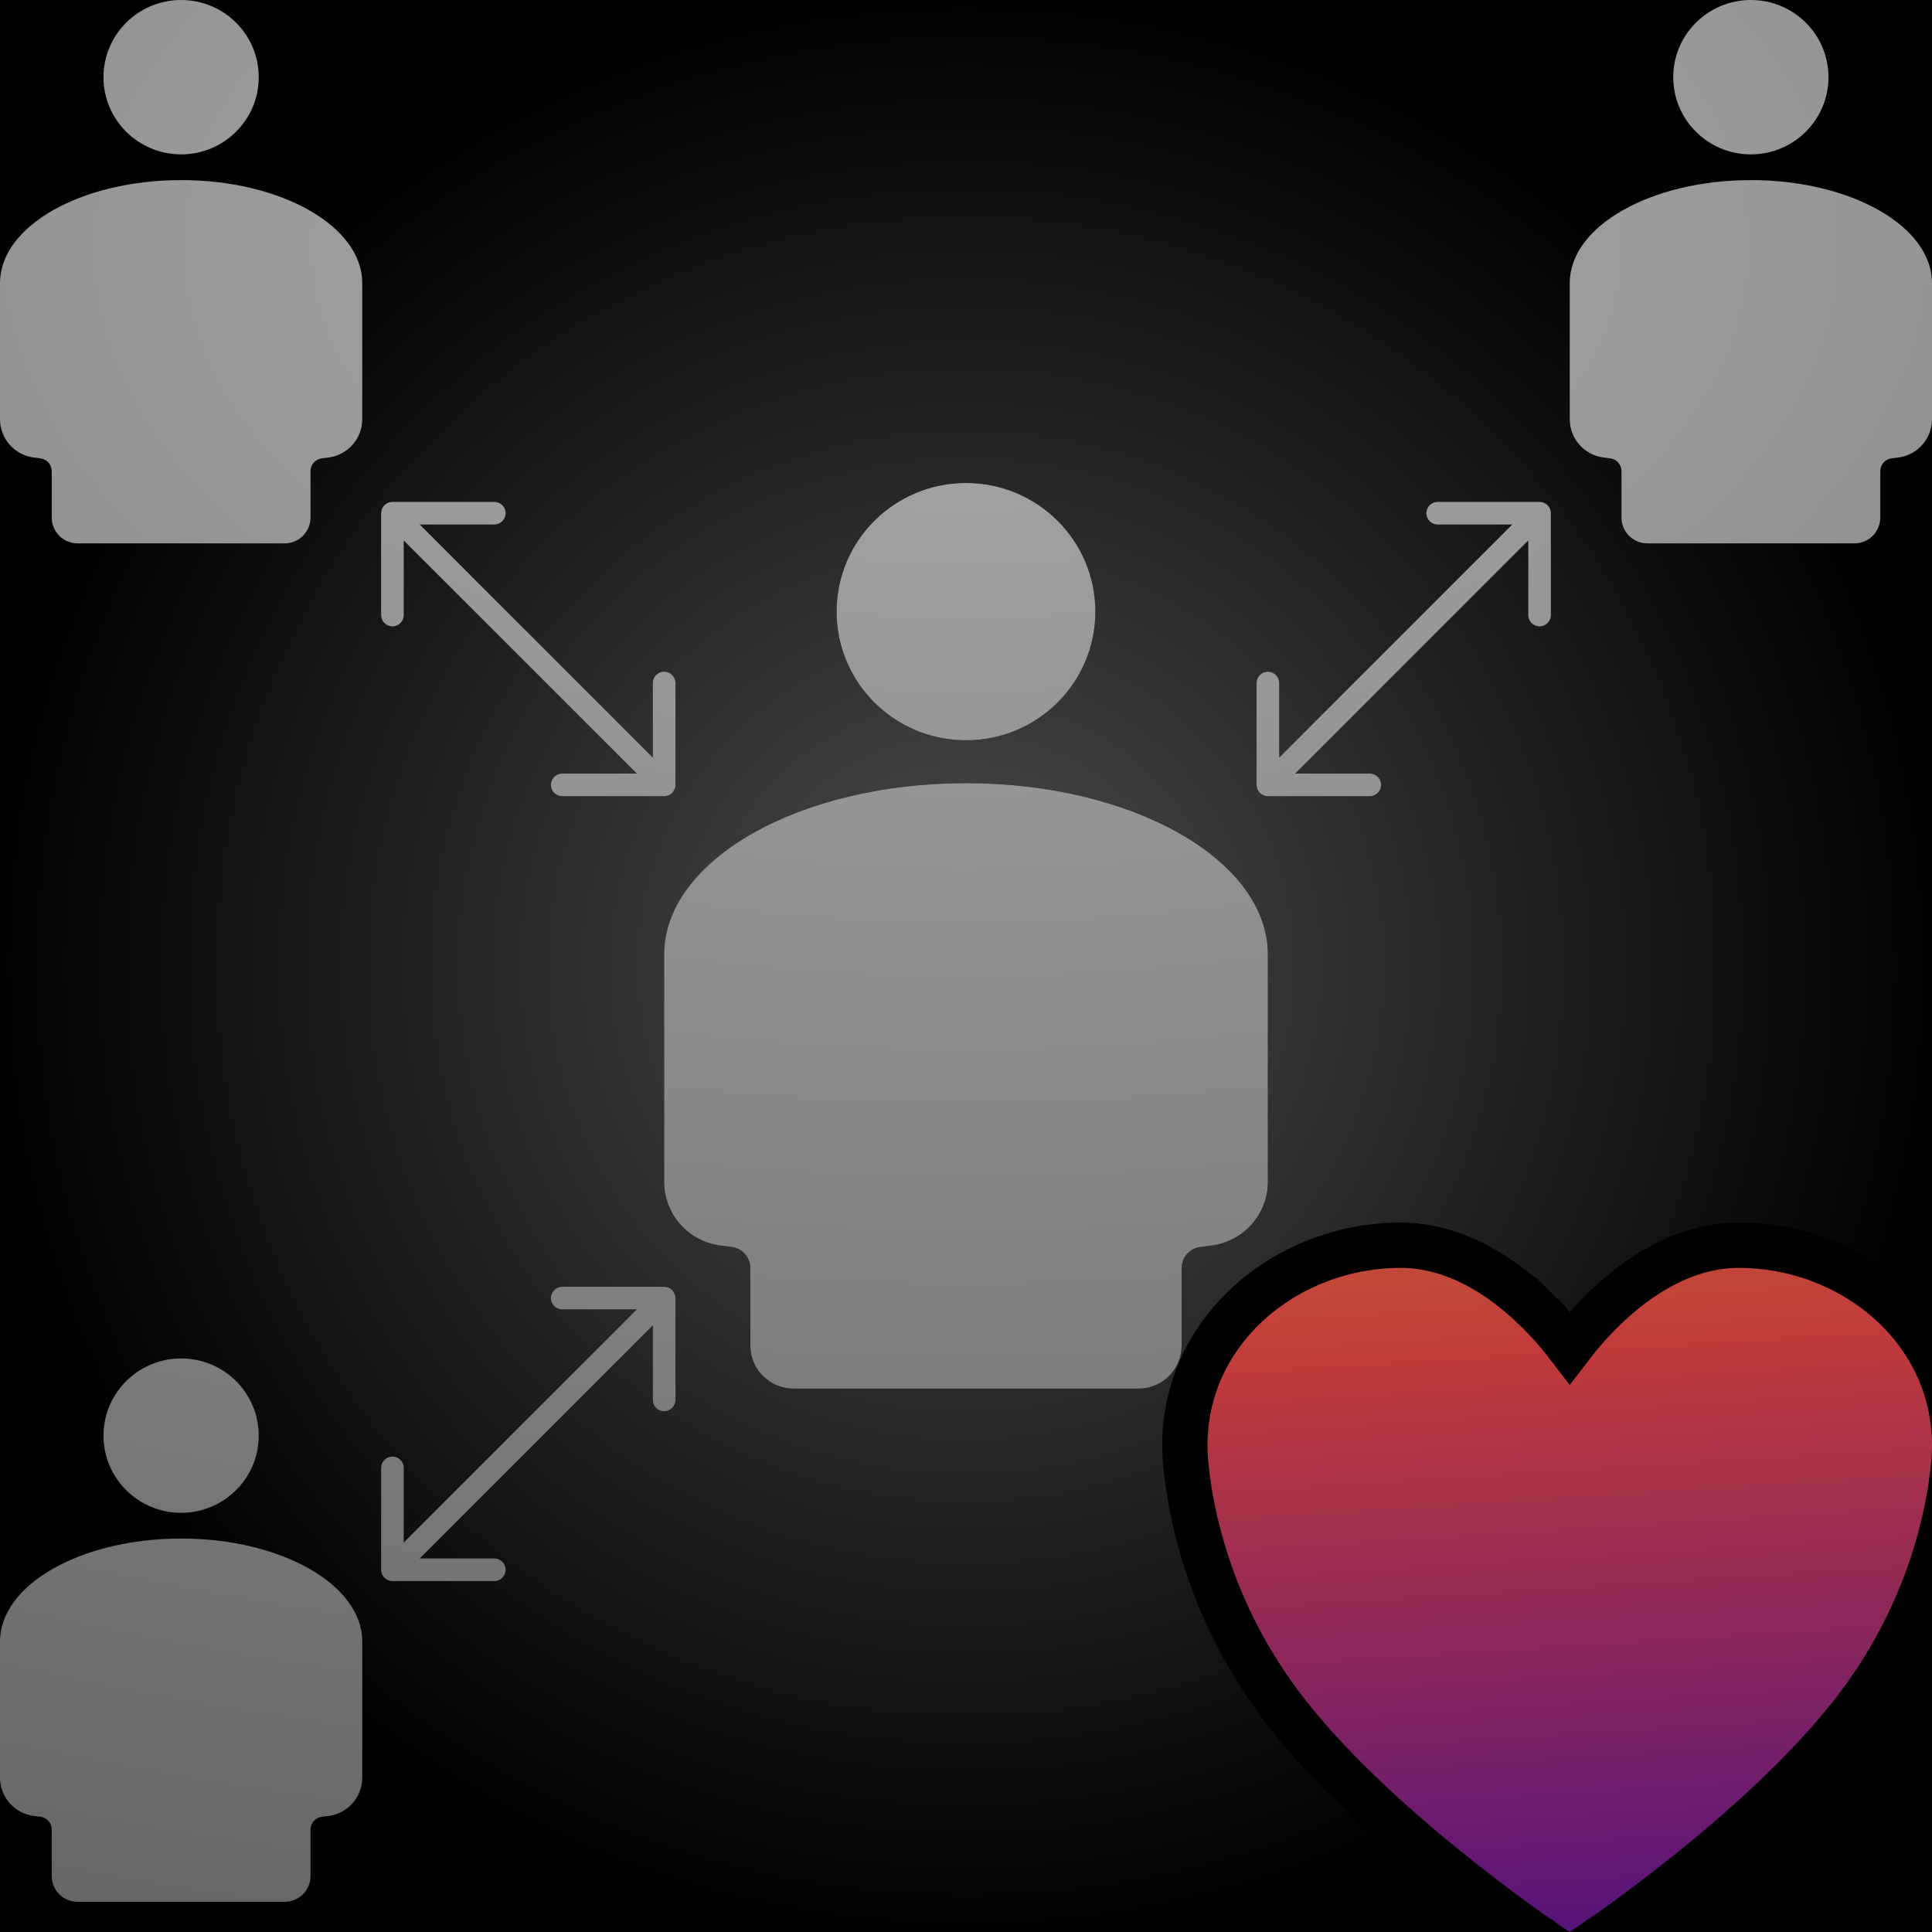
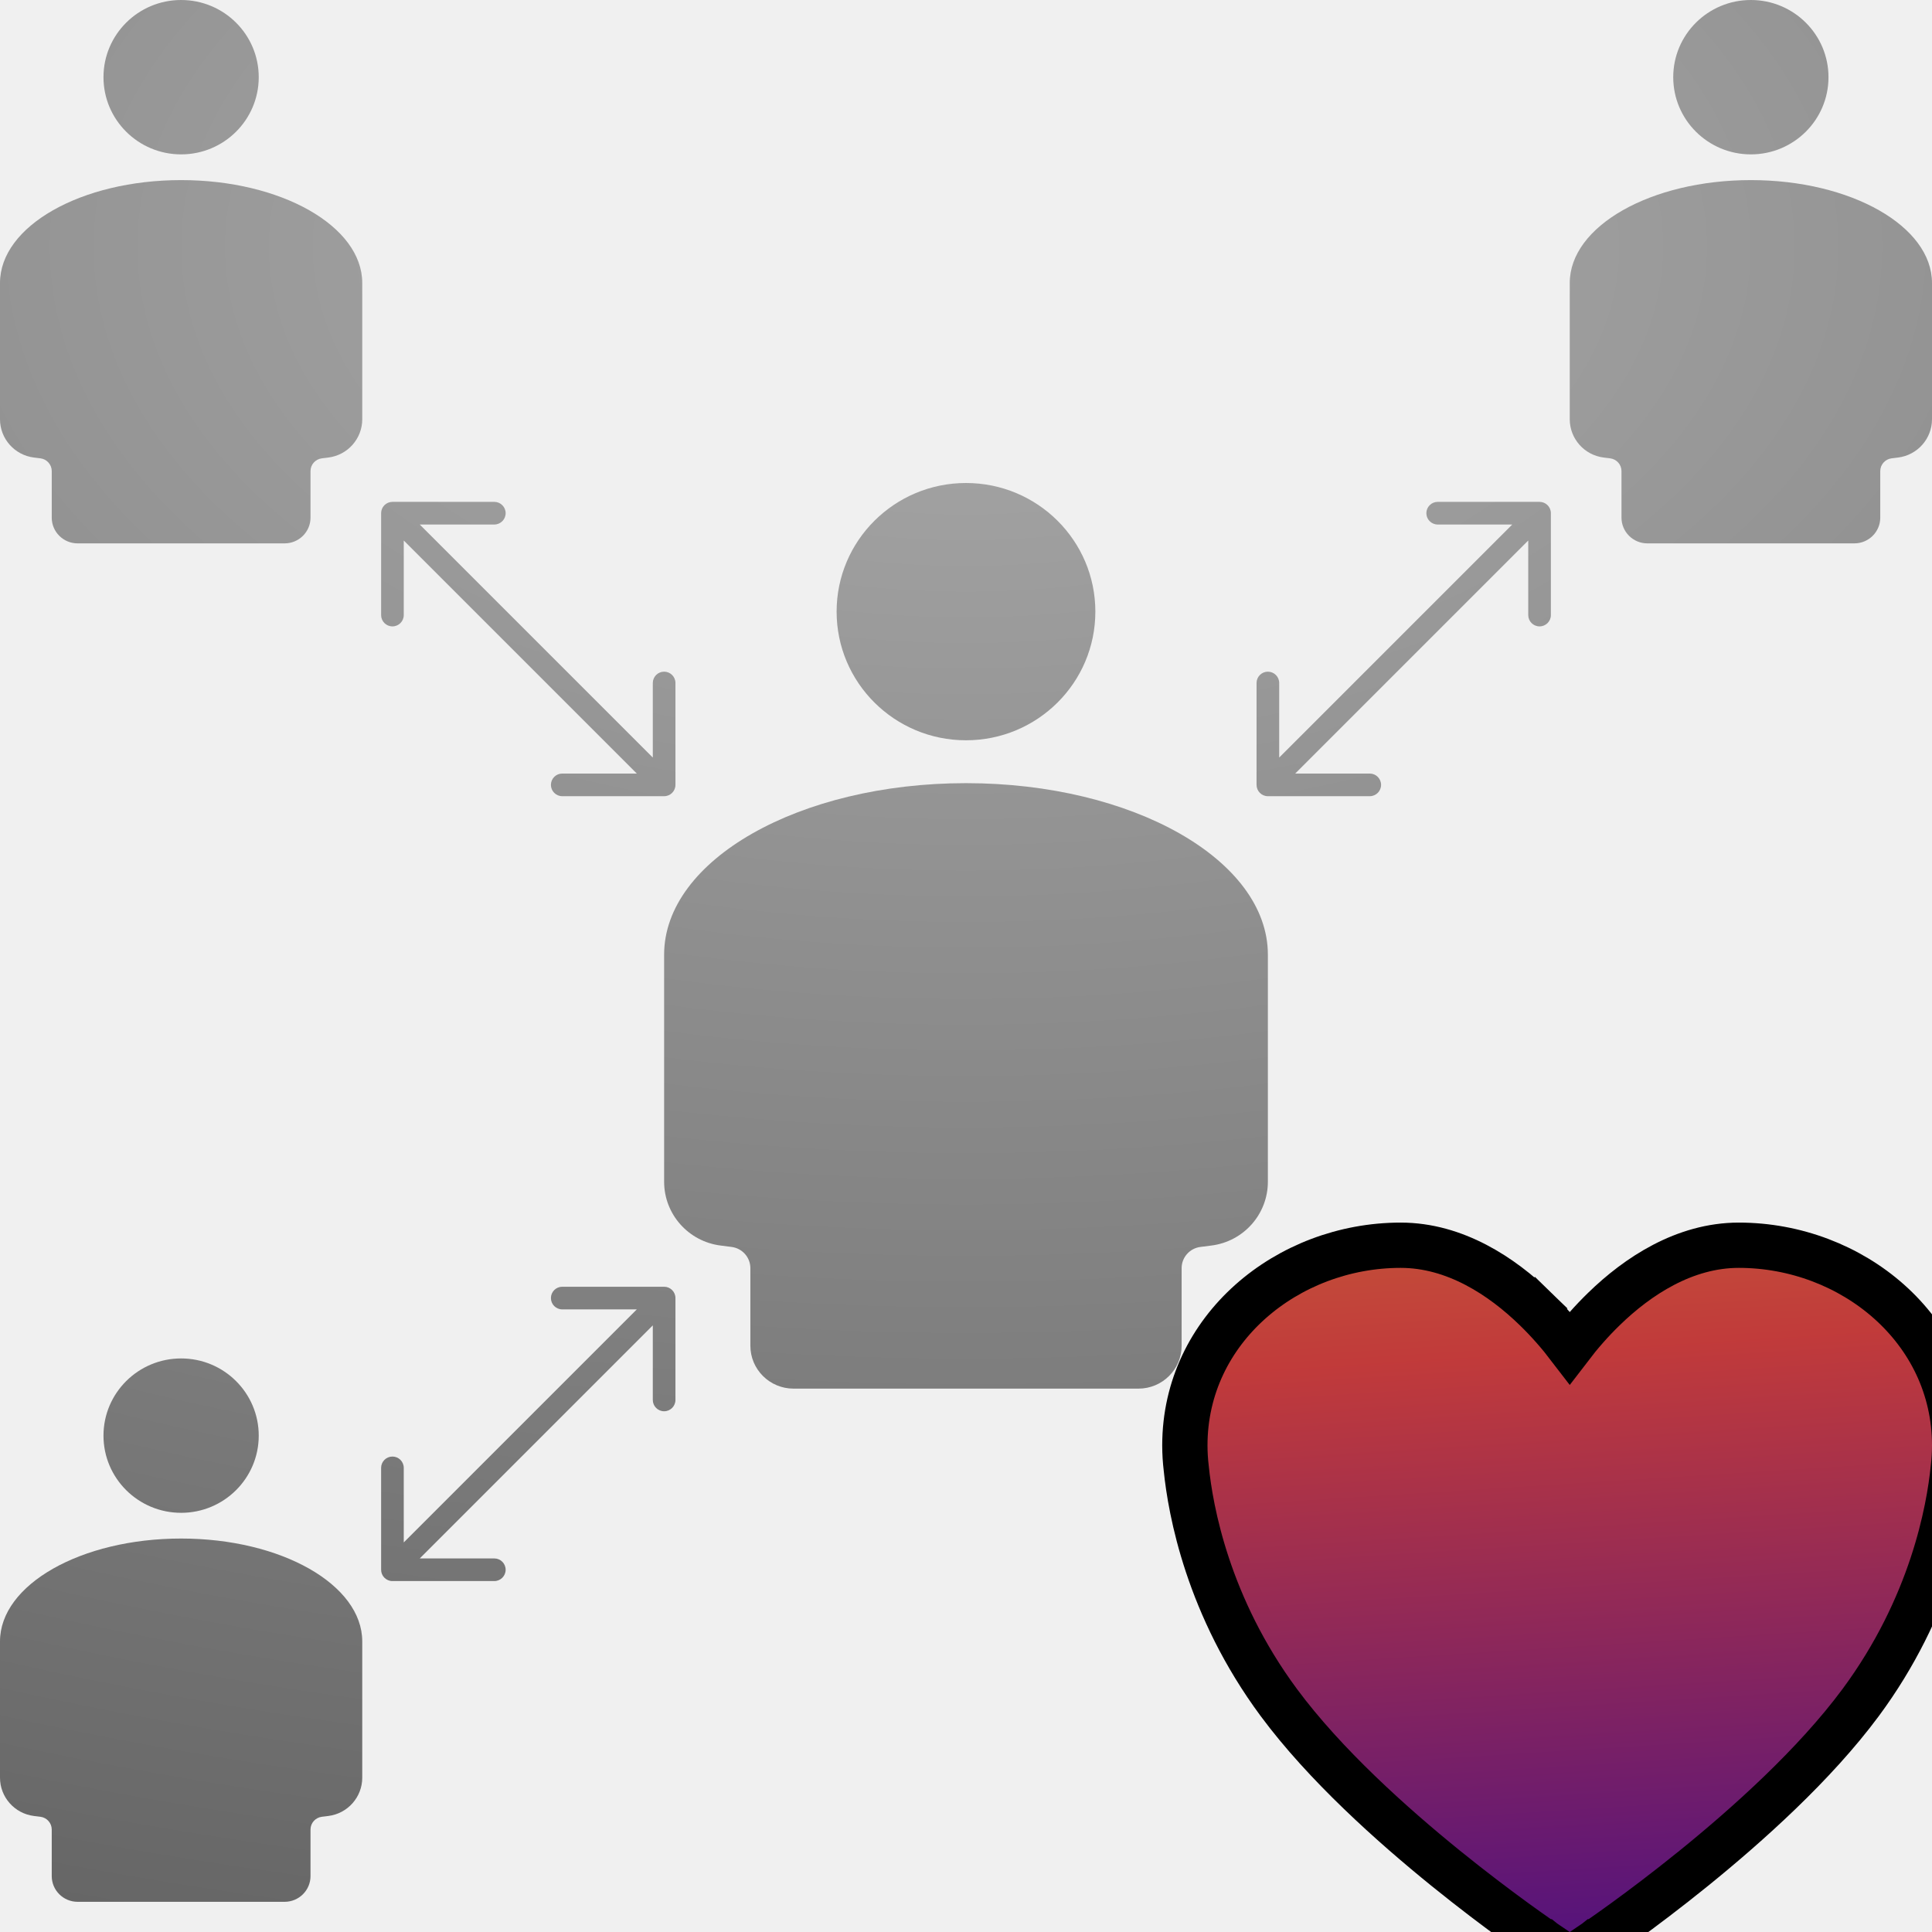
<svg xmlns="http://www.w3.org/2000/svg" width="64" height="64" viewBox="0 0 64 64" fill="none">
  <g clip-path="url(#clip0_107_28)">
-     <rect width="64" height="64" fill="black" />
-     <circle cx="32" cy="32" r="32" fill="url(#paint0_radial_107_28)" />
-     <path d="M8.571 2.557C8.571 3.969 7.42 5.114 6 5.114C4.58 5.114 3.428 3.969 3.428 2.557C3.428 1.145 4.58 0 6 0C7.42 0 8.571 1.145 8.571 2.557Z" fill="black" />
-     <path d="M8.571 2.557C8.571 3.969 7.42 5.114 6 5.114C4.58 5.114 3.428 3.969 3.428 2.557C3.428 1.145 4.58 0 6 0C7.42 0 8.571 1.145 8.571 2.557Z" fill="url(#paint1_radial_107_28)" />
-     <path d="M12 9.395L12 9.375C12 7.492 9.314 5.966 6 5.966C2.686 5.966 0 7.492 0 9.375V13.888C0 14.533 0.483 15.077 1.126 15.157L1.339 15.183C1.553 15.21 1.714 15.391 1.714 15.606V17.148C1.714 17.618 2.098 18 2.571 18H9.428C9.902 18 10.286 17.618 10.286 17.148V15.606C10.286 15.391 10.447 15.21 10.661 15.183L10.874 15.157C11.517 15.077 12 14.533 12 13.888V9.395Z" fill="black" />
-     <path d="M12 9.395L12 9.375C12 7.492 9.314 5.966 6 5.966C2.686 5.966 0 7.492 0 9.375V13.888C0 14.533 0.483 15.077 1.126 15.157L1.339 15.183C1.553 15.21 1.714 15.391 1.714 15.606V17.148C1.714 17.618 2.098 18 2.571 18H9.428C9.902 18 10.286 17.618 10.286 17.148V15.606C10.286 15.391 10.447 15.21 10.661 15.183L10.874 15.157C11.517 15.077 12 14.533 12 13.888V9.395Z" fill="url(#paint2_radial_107_28)" />
-     <path d="M32 24.523C34.367 24.523 36.285 22.615 36.285 20.261C36.285 17.908 34.367 16 32 16C29.633 16 27.714 17.908 27.714 20.261C27.714 22.615 29.633 24.523 32 24.523Z" fill="black" />
-     <path d="M32 24.523C34.367 24.523 36.285 22.615 36.285 20.261C36.285 17.908 34.367 16 32 16C29.633 16 27.714 17.908 27.714 20.261C27.714 22.615 29.633 24.523 32 24.523Z" fill="url(#paint3_radial_107_28)" />
-     <path d="M42 31.625L42 31.659V39.147C42 40.222 41.195 41.128 40.123 41.261L39.768 41.306C39.411 41.35 39.143 41.652 39.143 42.01V44.579C39.143 45.364 38.503 46 37.714 46H26.286C25.497 46 24.857 45.364 24.857 44.579V42.01C24.857 41.652 24.589 41.35 24.231 41.306L23.877 41.261C22.805 41.128 22 40.222 22 39.147V31.625C22 28.487 26.477 25.943 32 25.943C37.523 25.943 42 28.487 42 31.625Z" fill="black" />
-     <path d="M42 31.625L42 31.659V39.147C42 40.222 41.195 41.128 40.123 41.261L39.768 41.306C39.411 41.35 39.143 41.652 39.143 42.01V44.579C39.143 45.364 38.503 46 37.714 46H26.286C25.497 46 24.857 45.364 24.857 44.579V42.01C24.857 41.652 24.589 41.35 24.231 41.306L23.877 41.261C22.805 41.128 22 40.222 22 39.147V31.625C22 28.487 26.477 25.943 32 25.943C37.523 25.943 42 28.487 42 31.625Z" fill="url(#paint4_radial_107_28)" />
-     <path d="M6 50.114C7.42 50.114 8.571 48.969 8.571 47.557C8.571 46.145 7.42 45 6 45C4.58 45 3.428 46.145 3.428 47.557C3.428 48.969 4.58 50.114 6 50.114Z" fill="black" />
-     <path d="M6 50.114C7.42 50.114 8.571 48.969 8.571 47.557C8.571 46.145 7.42 45 6 45C4.58 45 3.428 46.145 3.428 47.557C3.428 48.969 4.58 50.114 6 50.114Z" fill="url(#paint5_radial_107_28)" />
-     <path d="M12 54.375L12 54.395V58.888C12 59.533 11.517 60.077 10.874 60.157L10.661 60.183C10.447 60.21 10.286 60.391 10.286 60.606V62.148C10.286 62.618 9.902 63 9.428 63H2.571C2.098 63 1.714 62.618 1.714 62.148V60.606C1.714 60.391 1.553 60.21 1.339 60.183L1.126 60.157C0.483 60.077 0 59.533 0 58.888V54.375C0 52.492 2.686 50.966 6 50.966C9.314 50.966 12 52.492 12 54.375Z" fill="black" />
-     <path d="M12 54.375L12 54.395V58.888C12 59.533 11.517 60.077 10.874 60.157L10.661 60.183C10.447 60.21 10.286 60.391 10.286 60.606V62.148C10.286 62.618 9.902 63 9.428 63H2.571C2.098 63 1.714 62.618 1.714 62.148V60.606C1.714 60.391 1.553 60.21 1.339 60.183L1.126 60.157C0.483 60.077 0 59.533 0 58.888V54.375C0 52.492 2.686 50.966 6 50.966C9.314 50.966 12 52.492 12 54.375Z" fill="url(#paint6_radial_107_28)" />
-     <path d="M58 5.114C59.42 5.114 60.571 3.969 60.571 2.557C60.571 1.145 59.42 0 58 0C56.58 0 55.428 1.145 55.428 2.557C55.428 3.969 56.58 5.114 58 5.114Z" fill="black" />
-     <path d="M58 5.114C59.42 5.114 60.571 3.969 60.571 2.557C60.571 1.145 59.42 0 58 0C56.58 0 55.428 1.145 55.428 2.557C55.428 3.969 56.58 5.114 58 5.114Z" fill="url(#paint7_radial_107_28)" />
-     <path d="M64 9.375L64 9.395V13.888C64 14.533 63.517 15.077 62.874 15.157L62.661 15.183C62.447 15.21 62.286 15.391 62.286 15.606V17.148C62.286 17.618 61.902 18 61.428 18H54.571C54.098 18 53.714 17.618 53.714 17.148V15.606C53.714 15.391 53.553 15.21 53.339 15.183L53.126 15.157C52.483 15.077 52 14.533 52 13.888V9.375C52 7.492 54.686 5.966 58 5.966C61.314 5.966 64 7.492 64 9.375Z" fill="black" />
-     <path d="M64 9.375L64 9.395V13.888C64 14.533 63.517 15.077 62.874 15.157L62.661 15.183C62.447 15.21 62.286 15.391 62.286 15.606V17.148C62.286 17.618 61.902 18 61.428 18H54.571C54.098 18 53.714 17.618 53.714 17.148V15.606C53.714 15.391 53.553 15.21 53.339 15.183L53.126 15.157C52.483 15.077 52 14.533 52 13.888V9.375C52 7.492 54.686 5.966 58 5.966C61.314 5.966 64 7.492 64 9.375Z" fill="url(#paint8_radial_107_28)" />
-     <path d="M12.625 20.375V17C12.625 16.793 12.793 16.625 13 16.625H16.375C16.582 16.625 16.75 16.793 16.75 17C16.75 17.207 16.582 17.375 16.375 17.375H13.905L21.625 25.095V22.625C21.625 22.418 21.793 22.25 22 22.25C22.207 22.25 22.375 22.418 22.375 22.625V26C22.375 26.207 22.207 26.375 22 26.375H18.625C18.418 26.375 18.25 26.207 18.25 26C18.25 25.793 18.418 25.625 18.625 25.625H21.095L13.375 17.905V20.375C13.375 20.582 13.207 20.75 13 20.75C12.793 20.75 12.625 20.582 12.625 20.375Z" fill="black" />
-     <path d="M12.625 20.375V17C12.625 16.793 12.793 16.625 13 16.625H16.375C16.582 16.625 16.75 16.793 16.75 17C16.75 17.207 16.582 17.375 16.375 17.375H13.905L21.625 25.095V22.625C21.625 22.418 21.793 22.25 22 22.25C22.207 22.25 22.375 22.418 22.375 22.625V26C22.375 26.207 22.207 26.375 22 26.375H18.625C18.418 26.375 18.25 26.207 18.25 26C18.25 25.793 18.418 25.625 18.625 25.625H21.095L13.375 17.905V20.375C13.375 20.582 13.207 20.75 13 20.75C12.793 20.75 12.625 20.582 12.625 20.375Z" fill="url(#paint9_radial_107_28)" />
-     <path d="M12.625 48.625V52C12.625 52.207 12.793 52.375 13 52.375H16.375C16.582 52.375 16.75 52.207 16.75 52C16.75 51.793 16.582 51.625 16.375 51.625H13.905L21.625 43.905V46.375C21.625 46.582 21.793 46.75 22 46.75C22.207 46.75 22.375 46.582 22.375 46.375V43C22.375 42.793 22.207 42.625 22 42.625H18.625C18.418 42.625 18.25 42.793 18.25 43C18.25 43.207 18.418 43.375 18.625 43.375H21.095L13.375 51.095V48.625C13.375 48.418 13.207 48.25 13 48.25C12.793 48.25 12.625 48.418 12.625 48.625Z" fill="black" />
-     <path d="M12.625 48.625V52C12.625 52.207 12.793 52.375 13 52.375H16.375C16.582 52.375 16.75 52.207 16.75 52C16.75 51.793 16.582 51.625 16.375 51.625H13.905L21.625 43.905V46.375C21.625 46.582 21.793 46.75 22 46.75C22.207 46.75 22.375 46.582 22.375 46.375V43C22.375 42.793 22.207 42.625 22 42.625H18.625C18.418 42.625 18.25 42.793 18.25 43C18.25 43.207 18.418 43.375 18.625 43.375H21.095L13.375 51.095V48.625C13.375 48.418 13.207 48.25 13 48.25C12.793 48.25 12.625 48.418 12.625 48.625Z" fill="url(#paint10_radial_107_28)" />
-     <path d="M51.375 20.375V17C51.375 16.793 51.207 16.625 51 16.625H47.625C47.418 16.625 47.25 16.793 47.25 17C47.25 17.207 47.418 17.375 47.625 17.375H50.095L42.375 25.095V22.625C42.375 22.418 42.207 22.25 42 22.25C41.793 22.25 41.625 22.418 41.625 22.625V26C41.625 26.207 41.793 26.375 42 26.375H45.375C45.582 26.375 45.75 26.207 45.75 26C45.75 25.793 45.582 25.625 45.375 25.625H42.905L50.625 17.905V20.375C50.625 20.582 50.793 20.75 51 20.75C51.207 20.75 51.375 20.582 51.375 20.375Z" fill="black" />
-     <path d="M51.375 20.375V17C51.375 16.793 51.207 16.625 51 16.625H47.625C47.418 16.625 47.25 16.793 47.25 17C47.25 17.207 47.418 17.375 47.625 17.375H50.095L42.375 25.095V22.625C42.375 22.418 42.207 22.25 42 22.25C41.793 22.25 41.625 22.418 41.625 22.625V26C41.625 26.207 41.793 26.375 42 26.375H45.375C45.582 26.375 45.75 26.207 45.75 26C45.75 25.793 45.582 25.625 45.375 25.625H42.905L50.625 17.905V20.375C50.625 20.582 50.793 20.75 51 20.75C51.207 20.75 51.375 20.582 51.375 20.375Z" fill="url(#paint11_radial_107_28)" />
+     <path d="M8.571 2.557C8.571 3.969 7.42 5.114 6 5.114C4.58 5.114 3.428 3.969 3.428 2.557C3.428 1.145 4.58 0 6 0C7.42 0 8.571 1.145 8.571 2.557Z" fill="url(#paint0_radial_107_28)" />
+     <path d="M12 9.395L12 9.375C12 7.492 9.314 5.966 6 5.966C2.686 5.966 0 7.492 0 9.375V13.888C0 14.533 0.483 15.077 1.126 15.157L1.339 15.183C1.553 15.21 1.714 15.391 1.714 15.606V17.148C1.714 17.618 2.098 18 2.571 18H9.428C9.902 18 10.286 17.618 10.286 17.148V15.606C10.286 15.391 10.447 15.21 10.661 15.183L10.874 15.157C11.517 15.077 12 14.533 12 13.888V9.395Z" fill="url(#paint1_radial_107_28)" />
+     <path d="M32 24.523C34.367 24.523 36.285 22.615 36.285 20.261C36.285 17.908 34.367 16 32 16C29.633 16 27.714 17.908 27.714 20.261C27.714 22.615 29.633 24.523 32 24.523Z" fill="url(#paint2_radial_107_28)" />
+     <path d="M42 31.625L42 31.659V39.147C42 40.222 41.195 41.128 40.123 41.261L39.768 41.306C39.411 41.35 39.143 41.652 39.143 42.01V44.579C39.143 45.364 38.503 46 37.714 46H26.286C25.497 46 24.857 45.364 24.857 44.579V42.01C24.857 41.652 24.589 41.35 24.231 41.306L23.877 41.261C22.805 41.128 22 40.222 22 39.147V31.625C22 28.487 26.477 25.943 32 25.943C37.523 25.943 42 28.487 42 31.625Z" fill="url(#paint3_radial_107_28)" />
+     <path d="M6 50.114C7.42 50.114 8.571 48.969 8.571 47.557C8.571 46.145 7.42 45 6 45C4.58 45 3.428 46.145 3.428 47.557C3.428 48.969 4.58 50.114 6 50.114Z" fill="url(#paint4_radial_107_28)" />
+     <path d="M12 54.375L12 54.395V58.888C12 59.533 11.517 60.077 10.874 60.157L10.661 60.183C10.447 60.21 10.286 60.391 10.286 60.606V62.148C10.286 62.618 9.902 63 9.428 63H2.571C2.098 63 1.714 62.618 1.714 62.148V60.606C1.714 60.391 1.553 60.21 1.339 60.183L1.126 60.157C0.483 60.077 0 59.533 0 58.888V54.375C0 52.492 2.686 50.966 6 50.966C9.314 50.966 12 52.492 12 54.375Z" fill="url(#paint5_radial_107_28)" />
+     <path d="M58 5.114C59.42 5.114 60.571 3.969 60.571 2.557C60.571 1.145 59.42 0 58 0C56.58 0 55.428 1.145 55.428 2.557C55.428 3.969 56.58 5.114 58 5.114Z" fill="url(#paint6_radial_107_28)" />
+     <path d="M64 9.375L64 9.395V13.888C64 14.533 63.517 15.077 62.874 15.157L62.661 15.183C62.447 15.21 62.286 15.391 62.286 15.606V17.148C62.286 17.618 61.902 18 61.428 18H54.571C54.098 18 53.714 17.618 53.714 17.148V15.606C53.714 15.391 53.553 15.21 53.339 15.183L53.126 15.157C52.483 15.077 52 14.533 52 13.888V9.375C52 7.492 54.686 5.966 58 5.966C61.314 5.966 64 7.492 64 9.375Z" fill="url(#paint7_radial_107_28)" />
+     <path d="M12.625 20.375V17C12.625 16.793 12.793 16.625 13 16.625H16.375C16.582 16.625 16.75 16.793 16.75 17C16.75 17.207 16.582 17.375 16.375 17.375H13.905L21.625 25.095V22.625C21.625 22.418 21.793 22.25 22 22.25C22.207 22.25 22.375 22.418 22.375 22.625V26C22.375 26.207 22.207 26.375 22 26.375H18.625C18.418 26.375 18.25 26.207 18.25 26C18.25 25.793 18.418 25.625 18.625 25.625H21.095L13.375 17.905V20.375C13.375 20.582 13.207 20.75 13 20.75C12.793 20.75 12.625 20.582 12.625 20.375Z" fill="url(#paint8_radial_107_28)" />
+     <path d="M12.625 48.625V52C12.625 52.207 12.793 52.375 13 52.375H16.375C16.582 52.375 16.75 52.207 16.75 52C16.75 51.793 16.582 51.625 16.375 51.625H13.905L21.625 43.905V46.375C21.625 46.582 21.793 46.75 22 46.75C22.207 46.75 22.375 46.582 22.375 46.375V43C22.375 42.793 22.207 42.625 22 42.625H18.625C18.418 42.625 18.25 42.793 18.25 43C18.25 43.207 18.418 43.375 18.625 43.375H21.095L13.375 51.095V48.625C13.375 48.418 13.207 48.25 13 48.25C12.793 48.25 12.625 48.418 12.625 48.625Z" fill="url(#paint9_radial_107_28)" />
+     <path d="M51.375 20.375V17C51.375 16.793 51.207 16.625 51 16.625H47.625C47.418 16.625 47.25 16.793 47.25 17C47.25 17.207 47.418 17.375 47.625 17.375H50.095L42.375 25.095V22.625C42.375 22.418 42.207 22.25 42 22.25C41.793 22.25 41.625 22.418 41.625 22.625V26C41.625 26.207 41.793 26.375 42 26.375H45.375C45.582 26.375 45.75 26.207 45.75 26C45.75 25.793 45.582 25.625 45.375 25.625H42.905L50.625 17.905V20.375C50.625 20.582 50.793 20.75 51 20.75C51.207 20.75 51.375 20.582 51.375 20.375Z" fill="url(#paint10_radial_107_28)" />
    <path d="M51.797 64.768L52 64.905L52.203 64.768L52.203 64.769L52.852 64.329L52.853 64.329L52.858 64.325L52.859 64.325L52.873 64.316L52.874 64.314L52.924 64.28L52.925 64.28C52.971 64.249 53.035 64.204 53.118 64.146L52.699 63.545L53.118 64.146C53.284 64.03 53.522 63.862 53.815 63.649C54.401 63.223 55.21 62.616 56.111 61.887C57.887 60.448 60.112 58.457 61.634 56.403C63.993 53.218 64.564 50.029 64.704 48.64C64.734 48.39 64.75 48.137 64.75 47.88C64.75 44.025 61.348 41.25 57.6 41.25C55.802 41.25 54.249 42.277 53.137 43.358C52.723 43.759 52.342 44.195 52 44.643C51.658 44.195 51.277 43.759 50.863 43.358L50.341 43.896L50.863 43.358C49.751 42.277 48.198 41.25 46.4 41.25C42.652 41.25 39.25 44.025 39.25 47.88C39.25 48.137 39.266 48.39 39.296 48.64C39.436 50.028 40.007 53.218 42.366 56.403C43.888 58.457 46.113 60.448 47.889 61.887C48.79 62.616 49.599 63.223 50.185 63.649C50.478 63.862 50.716 64.03 50.882 64.146L50.882 64.146C50.965 64.204 51.029 64.249 51.075 64.28L51.076 64.28L51.126 64.314L51.127 64.316L51.141 64.325L51.142 64.325L51.147 64.329L51.148 64.329L51.797 64.769L51.797 64.768Z" fill="black" />
-     <path d="M51.797 64.768L52 64.905L52.203 64.768L52.203 64.769L52.852 64.329L52.853 64.329L52.858 64.325L52.859 64.325L52.873 64.316L52.874 64.314L52.924 64.28L52.925 64.28C52.971 64.249 53.035 64.204 53.118 64.146L52.699 63.545L53.118 64.146C53.284 64.03 53.522 63.862 53.815 63.649C54.401 63.223 55.21 62.616 56.111 61.887C57.887 60.448 60.112 58.457 61.634 56.403C63.993 53.218 64.564 50.029 64.704 48.64C64.734 48.39 64.75 48.137 64.75 47.88C64.75 44.025 61.348 41.25 57.6 41.25C55.802 41.25 54.249 42.277 53.137 43.358C52.723 43.759 52.342 44.195 52 44.643C51.658 44.195 51.277 43.759 50.863 43.358L50.341 43.896L50.863 43.358C49.751 42.277 48.198 41.25 46.4 41.25C42.652 41.25 39.25 44.025 39.25 47.88C39.25 48.137 39.266 48.39 39.296 48.64C39.436 50.028 40.007 53.218 42.366 56.403C43.888 58.457 46.113 60.448 47.889 61.887C48.79 62.616 49.599 63.223 50.185 63.649C50.478 63.862 50.716 64.03 50.882 64.146L50.882 64.146C50.965 64.204 51.029 64.249 51.075 64.28L51.076 64.28L51.126 64.314L51.127 64.316L51.141 64.325L51.142 64.325L51.147 64.329L51.148 64.329L51.797 64.769L51.797 64.768Z" fill="url(#paint12_linear_107_28)" fill-opacity="0.8" />
+     <path d="M51.797 64.768L52 64.905L52.203 64.768L52.203 64.769L52.852 64.329L52.853 64.329L52.858 64.325L52.859 64.325L52.873 64.316L52.874 64.314L52.924 64.28L52.925 64.28C52.971 64.249 53.035 64.204 53.118 64.146L52.699 63.545L53.118 64.146C53.284 64.03 53.522 63.862 53.815 63.649C54.401 63.223 55.21 62.616 56.111 61.887C57.887 60.448 60.112 58.457 61.634 56.403C63.993 53.218 64.564 50.029 64.704 48.64C64.734 48.39 64.75 48.137 64.75 47.88C64.75 44.025 61.348 41.25 57.6 41.25C55.802 41.25 54.249 42.277 53.137 43.358C52.723 43.759 52.342 44.195 52 44.643C51.658 44.195 51.277 43.759 50.863 43.358L50.341 43.896L50.863 43.358C49.751 42.277 48.198 41.25 46.4 41.25C42.652 41.25 39.25 44.025 39.25 47.88C39.25 48.137 39.266 48.39 39.296 48.64C39.436 50.028 40.007 53.218 42.366 56.403C43.888 58.457 46.113 60.448 47.889 61.887C48.79 62.616 49.599 63.223 50.185 63.649C50.478 63.862 50.716 64.03 50.882 64.146L50.882 64.146C50.965 64.204 51.029 64.249 51.075 64.28L51.076 64.28L51.126 64.314L51.127 64.316L51.141 64.325L51.142 64.325L51.147 64.329L51.148 64.329L51.797 64.769L51.797 64.768Z" fill="url(#paint11_linear_107_28)" fill-opacity="0.8" />
    <path d="M51.797 64.768L52 64.905L52.203 64.768L52.203 64.769L52.852 64.329L52.853 64.329L52.858 64.325L52.859 64.325L52.873 64.316L52.874 64.314L52.924 64.28L52.925 64.28C52.971 64.249 53.035 64.204 53.118 64.146L52.699 63.545L53.118 64.146C53.284 64.03 53.522 63.862 53.815 63.649C54.401 63.223 55.21 62.616 56.111 61.887C57.887 60.448 60.112 58.457 61.634 56.403C63.993 53.218 64.564 50.029 64.704 48.64C64.734 48.39 64.75 48.137 64.75 47.88C64.75 44.025 61.348 41.25 57.6 41.25C55.802 41.25 54.249 42.277 53.137 43.358C52.723 43.759 52.342 44.195 52 44.643C51.658 44.195 51.277 43.759 50.863 43.358L50.341 43.896L50.863 43.358C49.751 42.277 48.198 41.25 46.4 41.25C42.652 41.25 39.25 44.025 39.25 47.88C39.25 48.137 39.266 48.39 39.296 48.64C39.436 50.028 40.007 53.218 42.366 56.403C43.888 58.457 46.113 60.448 47.889 61.887C48.79 62.616 49.599 63.223 50.185 63.649C50.478 63.862 50.716 64.03 50.882 64.146L50.882 64.146C50.965 64.204 51.029 64.249 51.075 64.28L51.076 64.28L51.126 64.314L51.127 64.316L51.141 64.325L51.142 64.325L51.147 64.329L51.148 64.329L51.797 64.769L51.797 64.768Z" stroke="black" stroke-width="1.5" />
  </g>
  <defs>
-     <radialGradient id="paint0_radial_107_28" cx="0" cy="0" r="1" gradientUnits="userSpaceOnUse" gradientTransform="translate(32 32) rotate(90) scale(32)">
-       <stop stop-color="white" stop-opacity="0.3" />
-       <stop offset="1" stop-color="white" stop-opacity="0" />
+     <radialGradient id="paint0_radial_107_28" cx="0" cy="0" r="1" gradientUnits="userSpaceOnUse" gradientTransform="translate(31.9997 8.20328) rotate(90) scale(57.4217 101.012)">
+       <stop stop-color="#AAAAAA" />
+       <stop offset="1" stop-color="#666666" />
    </radialGradient>
    <radialGradient id="paint1_radial_107_28" cx="0" cy="0" r="1" gradientUnits="userSpaceOnUse" gradientTransform="translate(31.9997 8.20328) rotate(90) scale(57.4217 101.012)">
      <stop stop-color="#AAAAAA" />
      <stop offset="1" stop-color="#666666" />
    </radialGradient>
    <radialGradient id="paint2_radial_107_28" cx="0" cy="0" r="1" gradientUnits="userSpaceOnUse" gradientTransform="translate(31.9997 8.20328) rotate(90) scale(57.4217 101.012)">
      <stop stop-color="#AAAAAA" />
      <stop offset="1" stop-color="#666666" />
    </radialGradient>
    <radialGradient id="paint3_radial_107_28" cx="0" cy="0" r="1" gradientUnits="userSpaceOnUse" gradientTransform="translate(31.9997 8.20328) rotate(90) scale(57.4217 101.012)">
      <stop stop-color="#AAAAAA" />
      <stop offset="1" stop-color="#666666" />
    </radialGradient>
    <radialGradient id="paint4_radial_107_28" cx="0" cy="0" r="1" gradientUnits="userSpaceOnUse" gradientTransform="translate(31.9997 8.20328) rotate(90) scale(57.4217 101.012)">
      <stop stop-color="#AAAAAA" />
      <stop offset="1" stop-color="#666666" />
    </radialGradient>
    <radialGradient id="paint5_radial_107_28" cx="0" cy="0" r="1" gradientUnits="userSpaceOnUse" gradientTransform="translate(31.9997 8.20328) rotate(90) scale(57.4217 101.012)">
      <stop stop-color="#AAAAAA" />
      <stop offset="1" stop-color="#666666" />
    </radialGradient>
    <radialGradient id="paint6_radial_107_28" cx="0" cy="0" r="1" gradientUnits="userSpaceOnUse" gradientTransform="translate(31.9997 8.20328) rotate(90) scale(57.4217 101.012)">
      <stop stop-color="#AAAAAA" />
      <stop offset="1" stop-color="#666666" />
    </radialGradient>
    <radialGradient id="paint7_radial_107_28" cx="0" cy="0" r="1" gradientUnits="userSpaceOnUse" gradientTransform="translate(31.9997 8.20328) rotate(90) scale(57.4217 101.012)">
      <stop stop-color="#AAAAAA" />
      <stop offset="1" stop-color="#666666" />
    </radialGradient>
    <radialGradient id="paint8_radial_107_28" cx="0" cy="0" r="1" gradientUnits="userSpaceOnUse" gradientTransform="translate(31.9997 8.20328) rotate(90) scale(57.4217 101.012)">
      <stop stop-color="#AAAAAA" />
      <stop offset="1" stop-color="#666666" />
    </radialGradient>
    <radialGradient id="paint9_radial_107_28" cx="0" cy="0" r="1" gradientUnits="userSpaceOnUse" gradientTransform="translate(31.9997 8.20328) rotate(90) scale(57.4217 101.012)">
      <stop stop-color="#AAAAAA" />
      <stop offset="1" stop-color="#666666" />
    </radialGradient>
    <radialGradient id="paint10_radial_107_28" cx="0" cy="0" r="1" gradientUnits="userSpaceOnUse" gradientTransform="translate(31.9997 8.20328) rotate(90) scale(57.4217 101.012)">
      <stop stop-color="#AAAAAA" />
      <stop offset="1" stop-color="#666666" />
    </radialGradient>
-     <radialGradient id="paint11_radial_107_28" cx="0" cy="0" r="1" gradientUnits="userSpaceOnUse" gradientTransform="translate(31.9997 8.20328) rotate(90) scale(57.4217 101.012)">
-       <stop stop-color="#AAAAAA" />
-       <stop offset="1" stop-color="#666666" />
-     </radialGradient>
-     <linearGradient id="paint12_linear_107_28" x1="50.286" y1="31" x2="52.524" y2="66.358" gradientUnits="userSpaceOnUse">
+     <linearGradient id="paint11_linear_107_28" x1="50.286" y1="31" x2="52.524" y2="66.358" gradientUnits="userSpaceOnUse">
      <stop stop-color="#FA9A43" />
      <stop offset="0.391" stop-color="#F14949" />
      <stop offset="1" stop-color="#5B12A4" />
    </linearGradient>
    <clipPath id="clip0_107_28">
      <rect width="64" height="64" fill="white" />
    </clipPath>
  </defs>
</svg>
